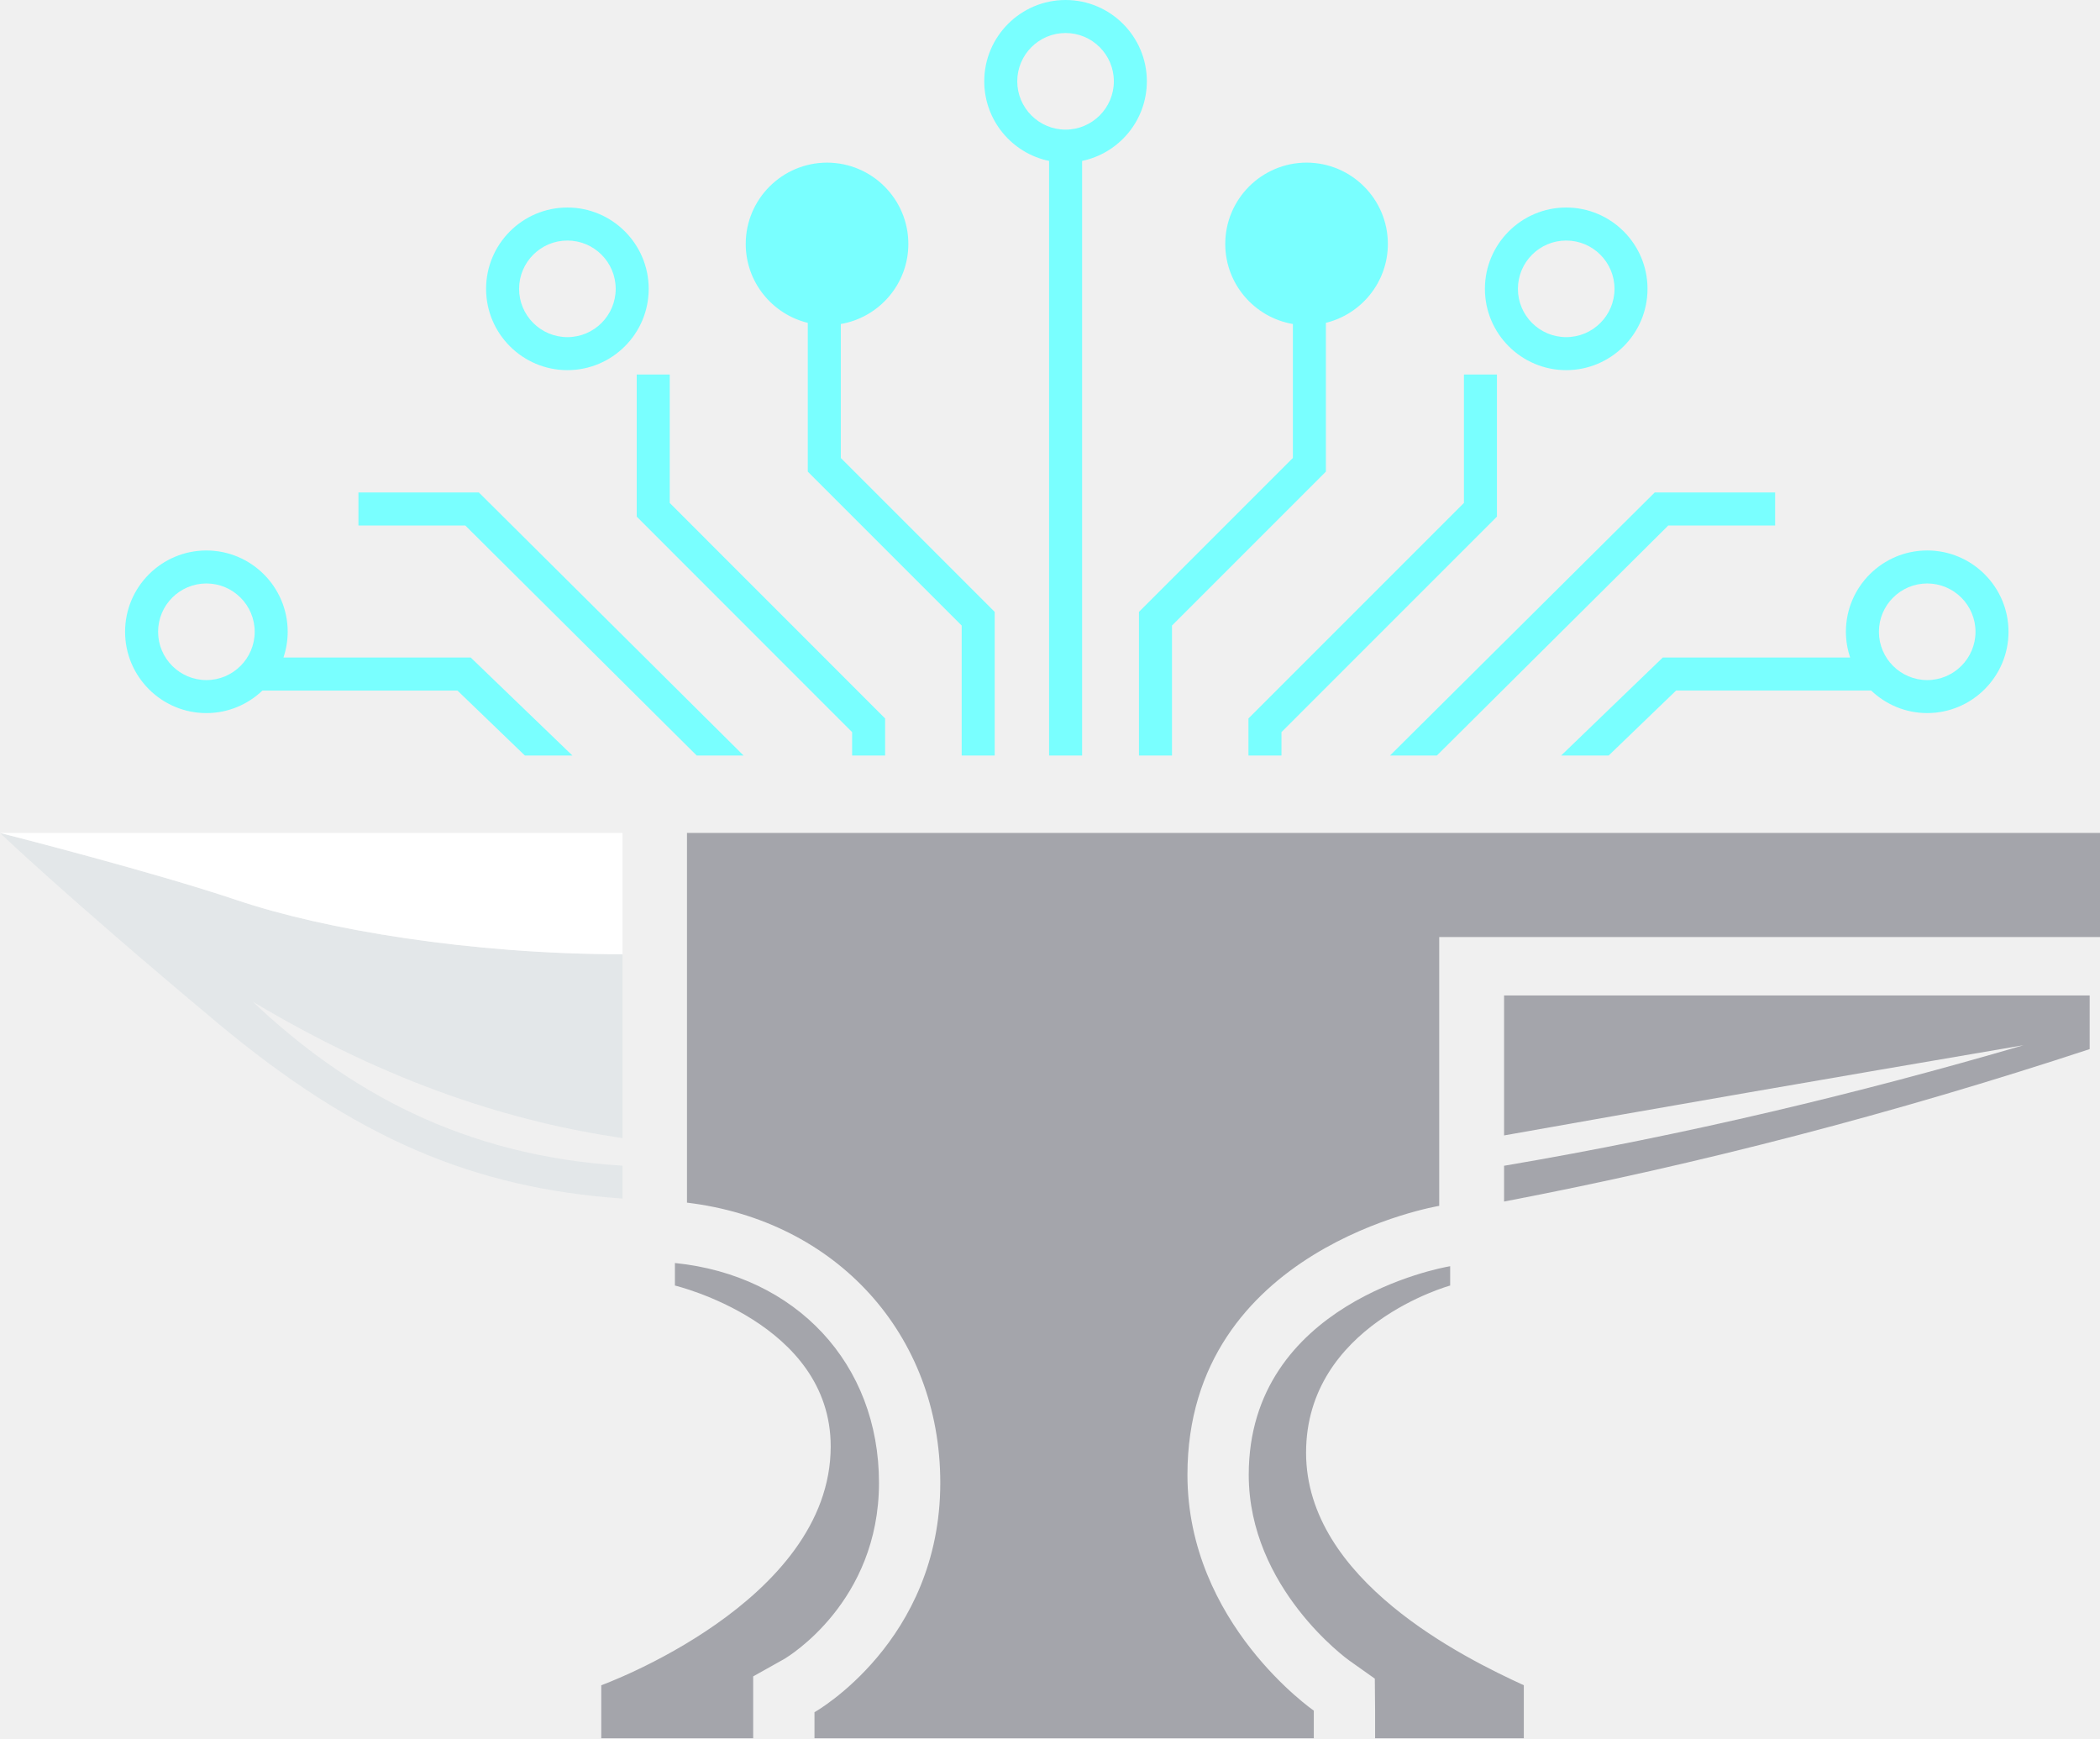
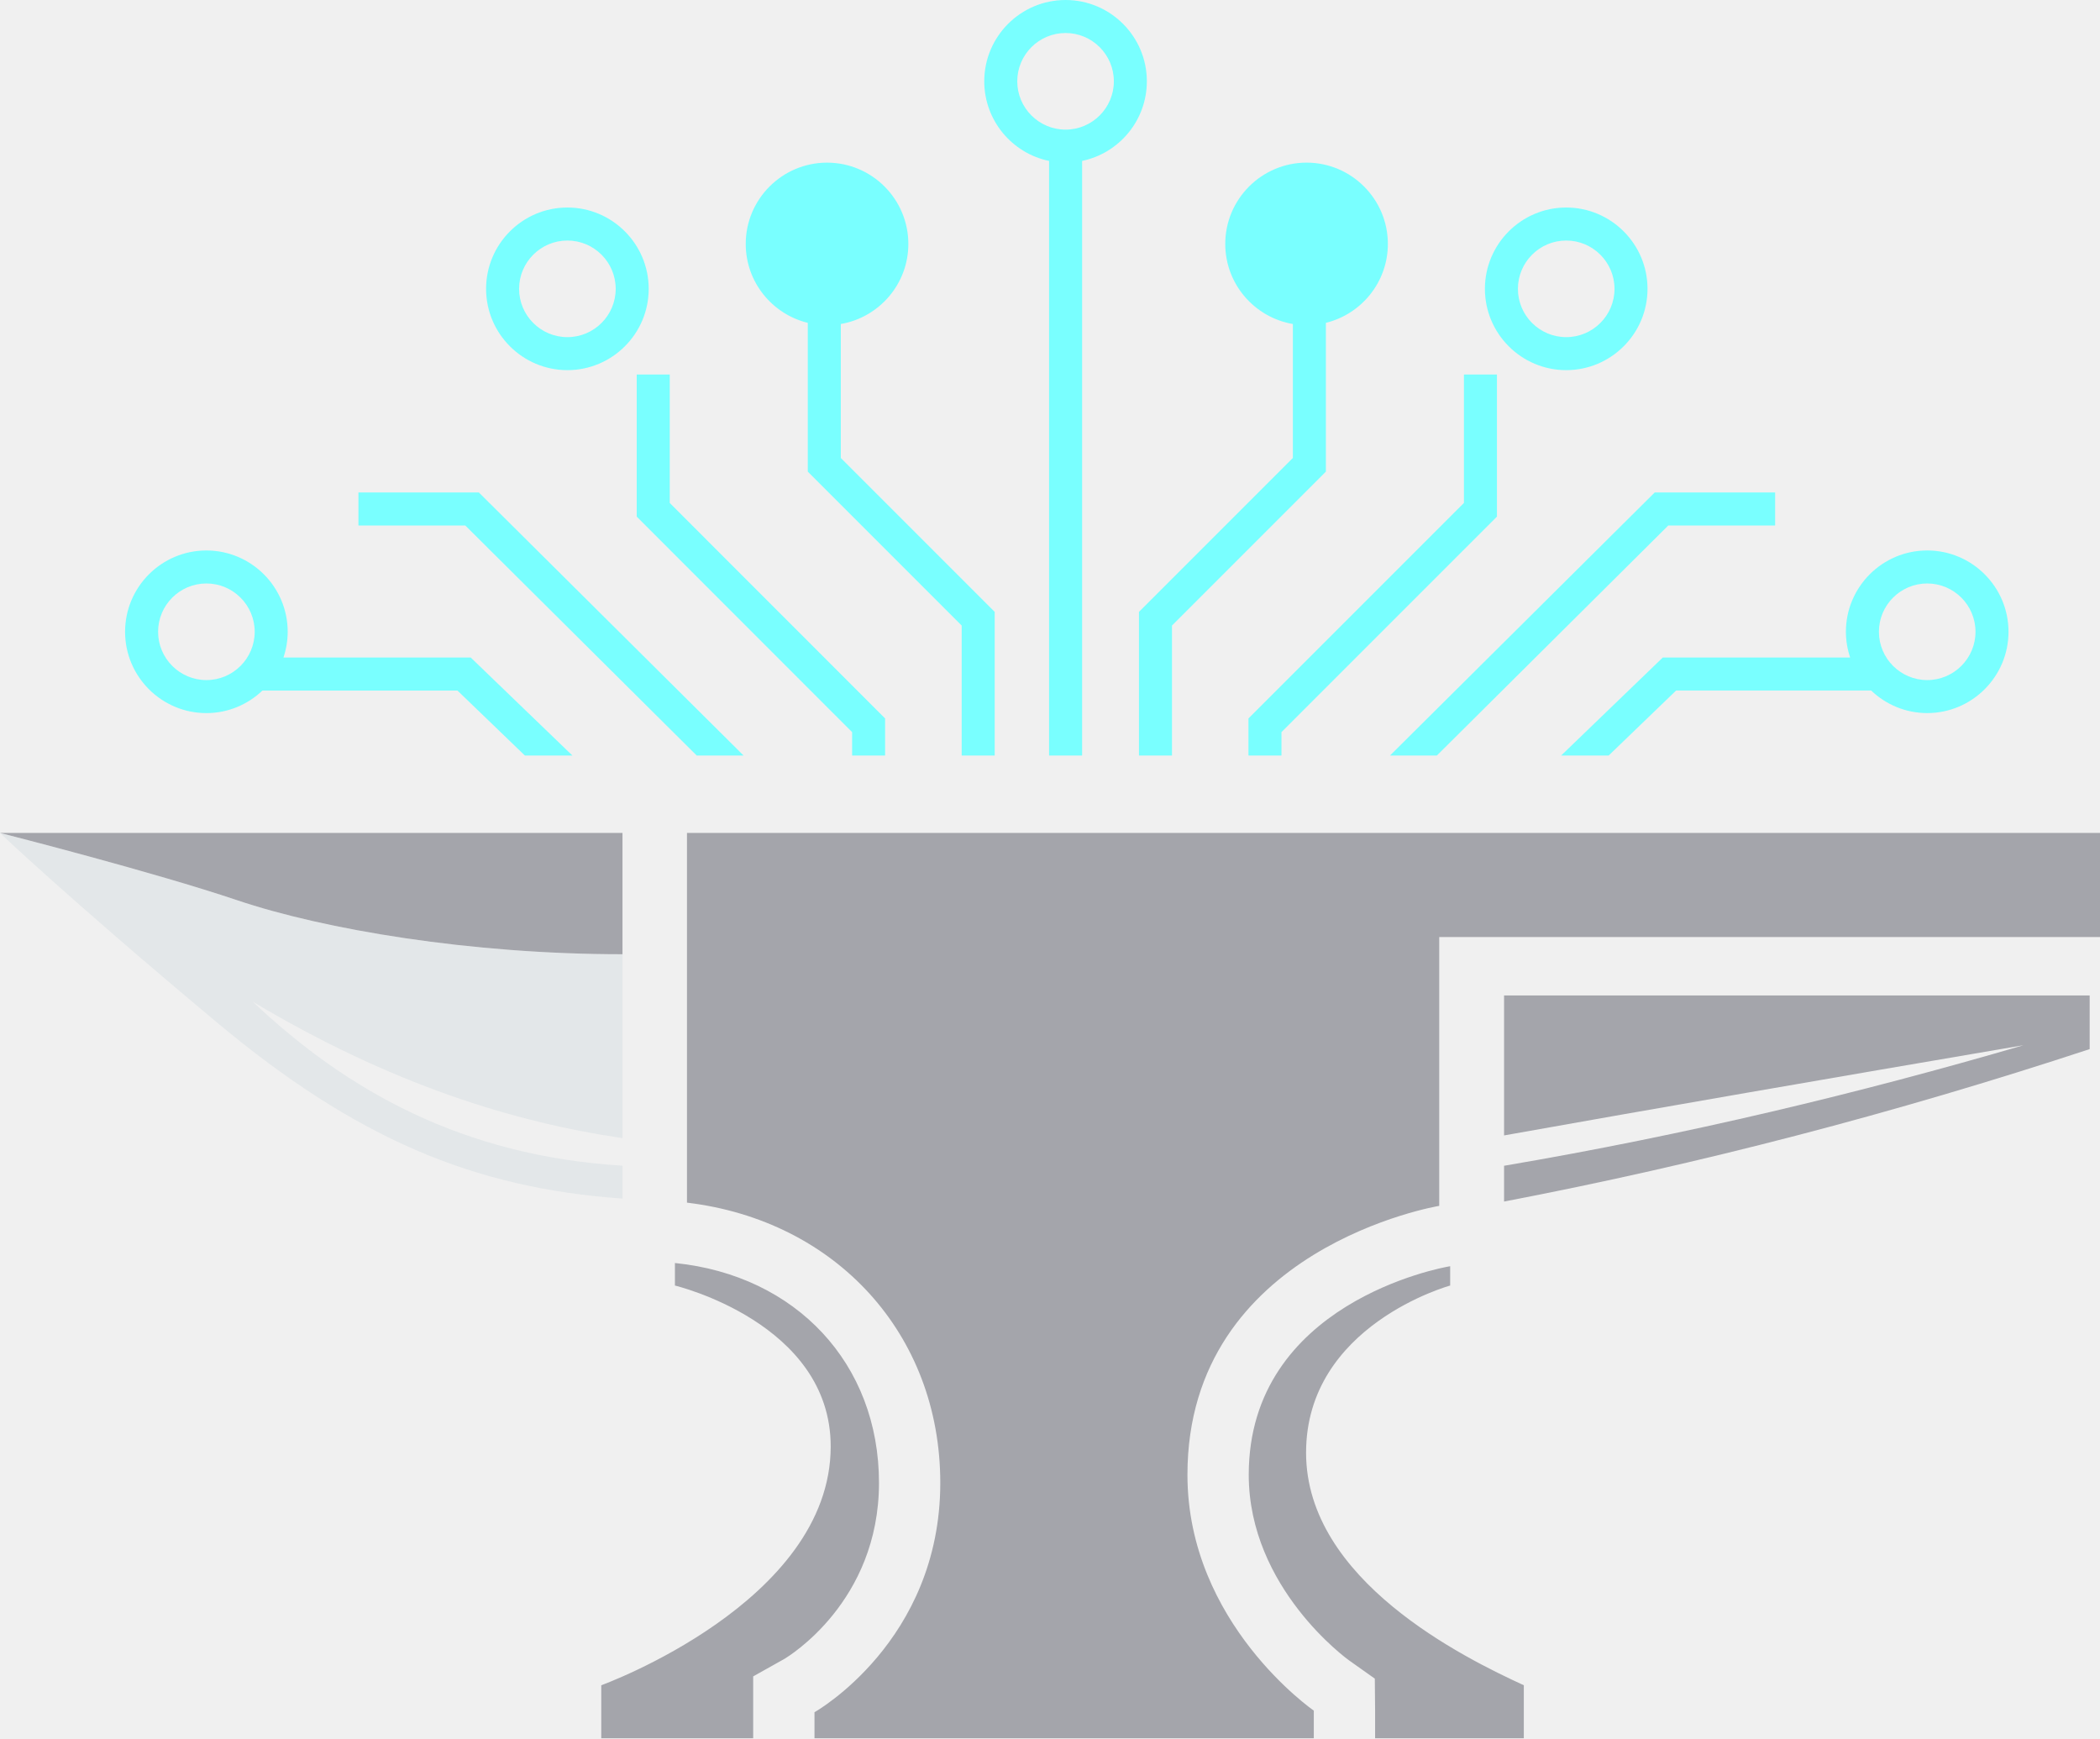
<svg xmlns="http://www.w3.org/2000/svg" width="222.69" height="184.308" version="1.1" viewBox="0 0 222.69 184.308">
  <g id="Layer_2" data-name="Layer 2">
    <path d="M222.69,88.318v11.04h-70.07v28.5s-26.7,4.4-26.7,28.51c0,15.77,13.4,25.01,13.4,25.01v2.93h-52.95v-2.76s13.34-7.49,13.34-24.32c0-15.77-11.06-27.82-26.86-29.71v-39.2h149.84ZM71.57,133.918v2.39s16.52,3.94,16.52,17.06c0,16.52-24.33,25.32-24.33,25.32v5.62h16.11v-6.56l3.32-1.86c.36-.22,10.02-6.02,10.02-18.66s-8.79-22.01-21.64-23.31ZM138.5,154.028c0-13.54,15.28-17.72,15.28-17.72v-2.05l-.11.02c-.84.14-21.25,3.89-21.25,22.09,0,12.03,10.52,19.6,10.62,19.67l2.75,1.95.03,3.39v2.93h15.77v-5.62c-6.31-2.9-23.09-11.12-23.09-24.66ZM159.496,105.546v14.844c15.816-2.822,34.498-6.056,55.089-9.566-17.447,5.098-35.675,9.483-55.089,12.783v3.794c20.7-3.959,41.4-9.347,62.099-16.164v-5.69h-62.099Z" fill="#a4a5ab" stroke-width="0" />
    <g>
      <path d="M0,88.318s6.91,6.63,22.88,19.99c14.86,12.44,27.37,17.67,43.13,18.78v-3.49c-16.95-1.04-29.23-7.95-39.21-17.39,14.75,8.81,27.72,12.78,39.21,14.47v-19.502c-16.104,0-31.625-2.612-40.869-5.727S0,88.318,0,88.318Z" fill="#d6dee2" opacity=".5" stroke-width="0" />
-       <path d="M66.01,88.318v12.86c-16.1,0-31.62-2.61-40.87-5.73-8.95-3.01-24.15-6.88-25.09-7.12-.03-.01-.05-.01-.05-.01h66.01Z" fill="#fff" stroke-width="0" />
+       <path d="M66.01,88.318v12.86c-16.1,0-31.62-2.61-40.87-5.73-8.95-3.01-24.15-6.88-25.09-7.12-.03-.01-.05-.01-.05-.01h66.01Z" fill="#a4a5ab" stroke-width="0" />
    </g>
  </g>
  <g id="Layer_3" data-name="Layer 3">
    <path d="M204.366,58.366c-4.754,0-8.621,3.867-8.621,8.621,0,.955.162,1.871.45,2.73h-19.866l-10.78,10.39h5.04l7.15-6.89h20.684c1.548,1.477,3.639,2.391,5.943,2.391,4.754,0,8.622-3.868,8.622-8.622s-3.868-8.621-8.622-8.621ZM204.366,72.109c-2.824,0-5.121-2.297-5.121-5.122s2.297-5.121,5.121-5.121,5.122,2.297,5.122,5.121-2.298,5.122-5.122,5.122ZM166.085,39.247c4.754,0,8.622-3.867,8.622-8.621s-3.868-8.622-8.622-8.622-8.621,3.868-8.621,8.622,3.867,8.621,8.621,8.621ZM166.085,25.504c2.824,0,5.122,2.297,5.122,5.122s-2.298,5.121-5.122,5.121-5.121-2.297-5.121-5.121,2.297-5.122,5.121-5.122ZM121.616,8.621c0-4.754-3.867-8.621-8.621-8.621s-8.622,3.867-8.622,8.621c0,4.156,2.956,7.634,6.876,8.444v63.043h3.5V17.062c3.915-.813,6.866-4.288,6.866-8.441ZM112.995,13.743c-2.824,0-5.122-2.297-5.122-5.122s2.297-5.121,5.122-5.121,5.121,2.297,5.121,5.121-2.297,5.122-5.121,5.122ZM176.91,55.718l-24.54,24.39h-4.97l28.07-27.89h12.77v3.5h-11.33ZM158.74,54.778l-22.85,22.85v2.48h-3.5v-3.93l22.85-22.85v-13.62h3.5v15.07ZM140.6,50.008l-16.32,16.32v13.78h-3.5v-15.23l16.32-16.32v-14.203c-4.064-.693-7.17-4.231-7.17-8.49,0-4.754,3.868-8.621,8.622-8.621s8.621,3.867,8.621,8.621c0,4.047-2.807,7.443-6.573,8.366v15.777ZM60.168,39.247c4.754,0,8.622-3.867,8.622-8.621s-3.868-8.622-8.622-8.622-8.622,3.868-8.622,8.622,3.868,8.621,8.622,8.621ZM60.168,25.504c2.824,0,5.122,2.297,5.122,5.122s-2.297,5.121-5.122,5.121-5.122-2.297-5.122-5.121,2.297-5.122,5.122-5.122ZM30.058,69.718c.288-.859.45-1.775.45-2.73,0-4.754-3.868-8.621-8.622-8.621s-8.622,3.867-8.622,8.621,3.868,8.622,8.622,8.622c2.304,0,4.395-.914,5.943-2.391h20.68l7.15,6.89h5.04l-10.78-10.39h-19.862ZM21.887,72.109c-2.824,0-5.122-2.297-5.122-5.122s2.297-5.121,5.122-5.121,5.122,2.297,5.122,5.121-2.297,5.122-5.122,5.122ZM50.78,52.218l28.07,27.89h-4.97l-24.54-24.39h-11.33v-3.5h12.77ZM71.02,53.328l22.84,22.85v3.93h-3.5v-2.48l-22.84-22.85v-15.07h3.5v13.62ZM89.16,48.558l16.32,16.32v15.23h-3.5v-13.78l-16.32-16.32v-15.775c-3.77-.921-6.58-4.318-6.58-8.367,0-4.754,3.868-8.621,8.622-8.621s8.622,3.867,8.622,8.621c0,4.256-3.103,7.792-7.163,8.489v14.204Z" fill="#79ffff" stroke-width="0" />
  </g>
</svg>
